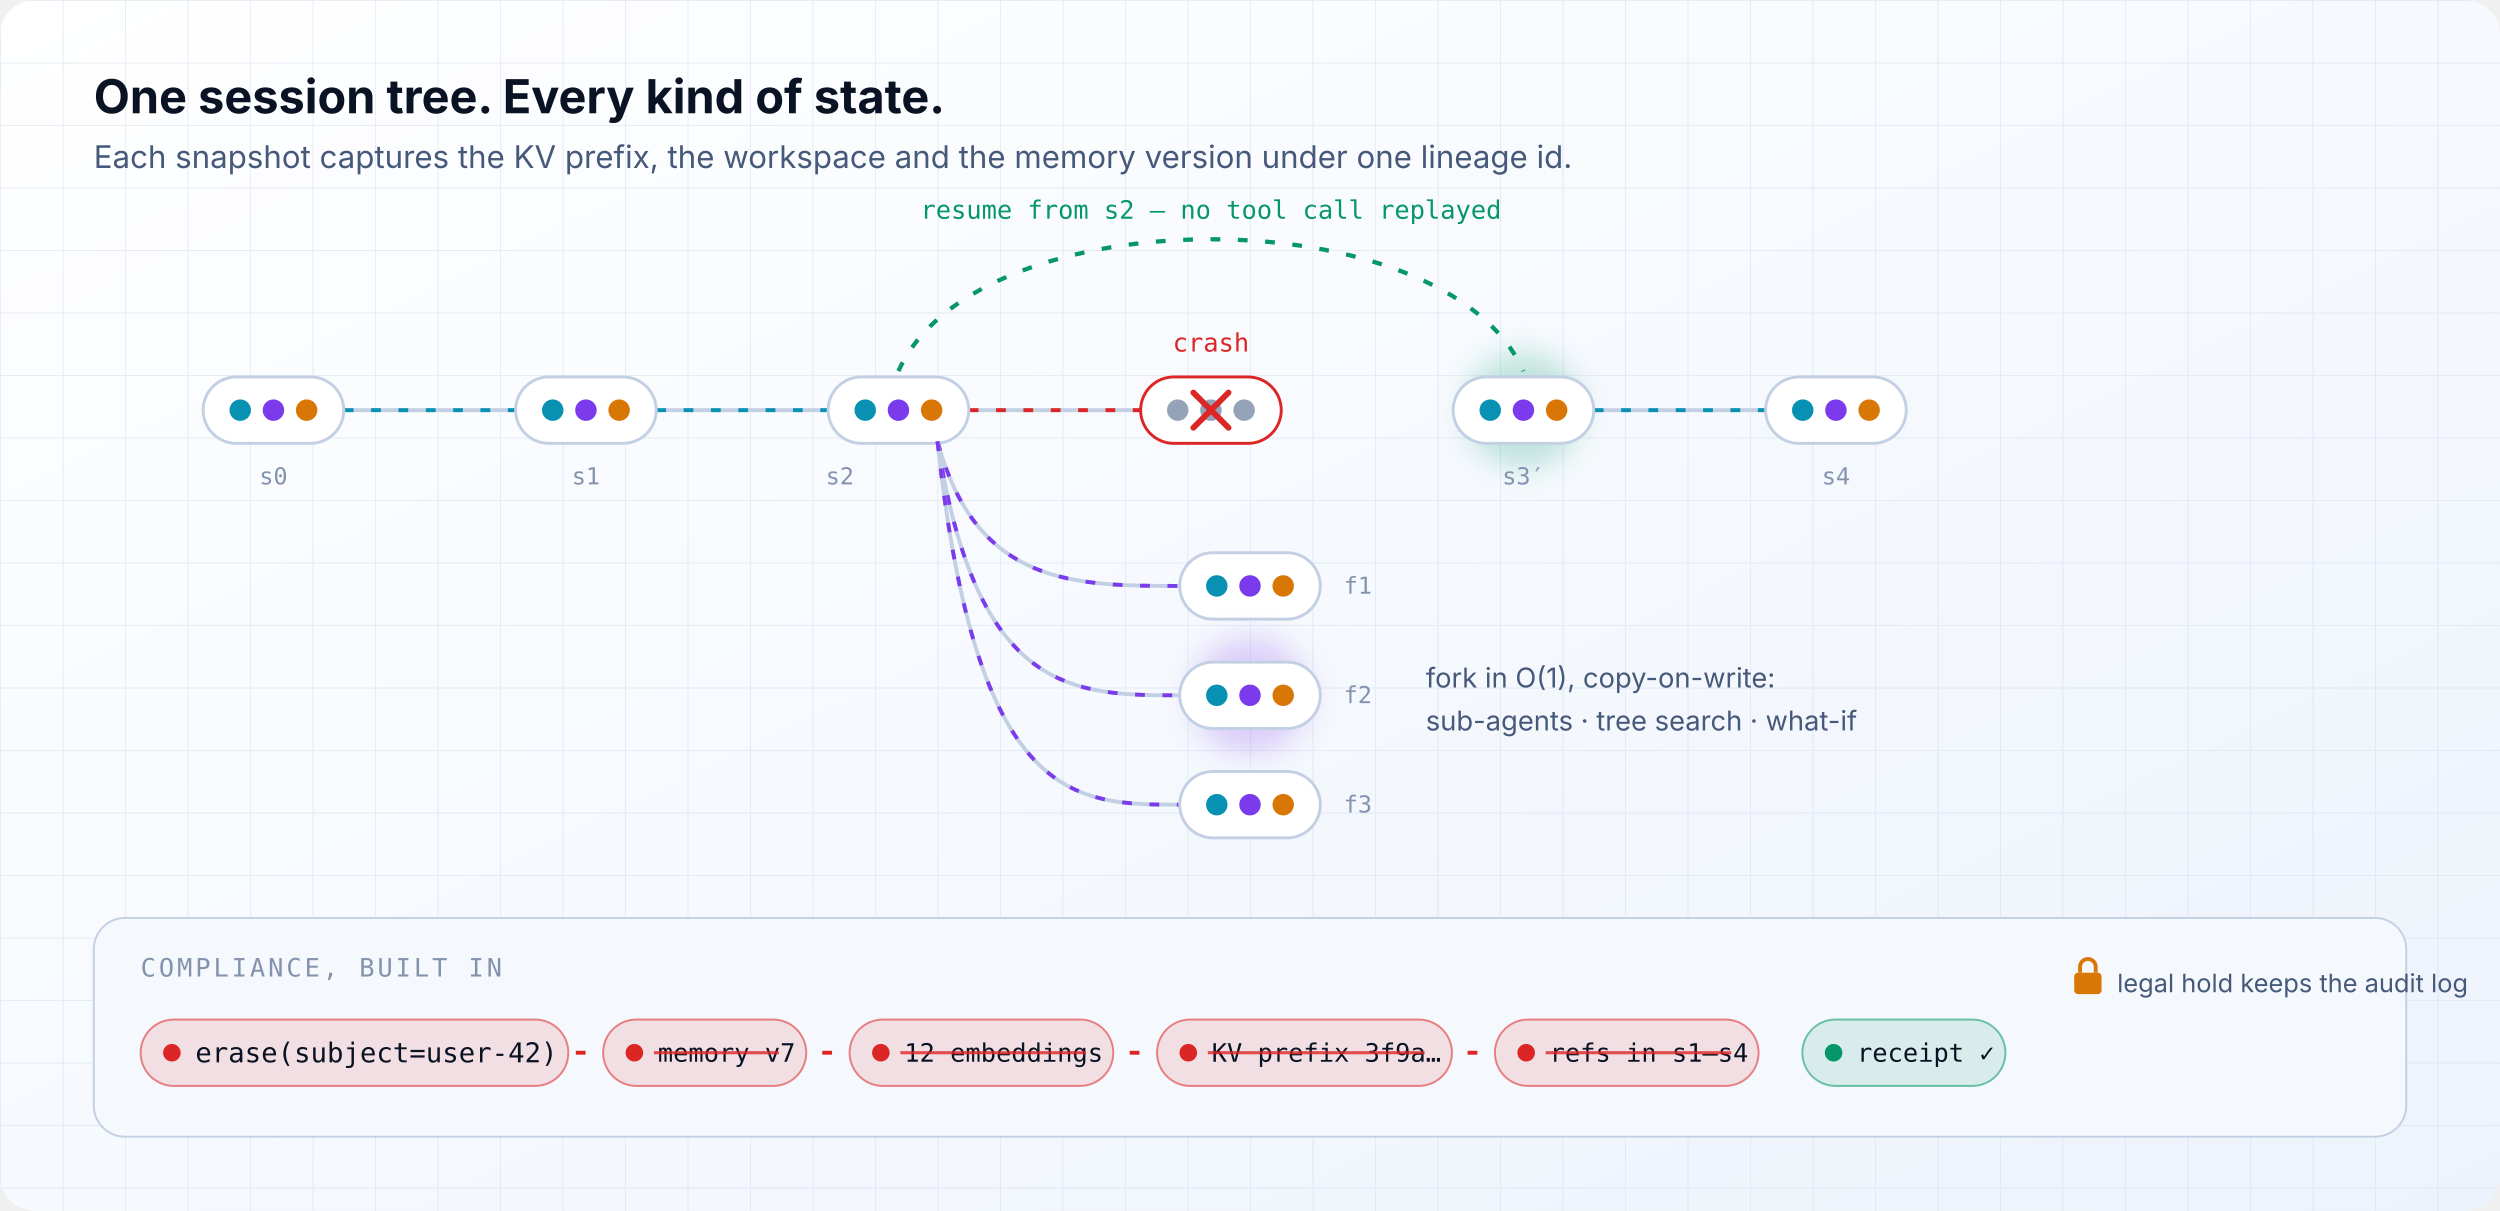
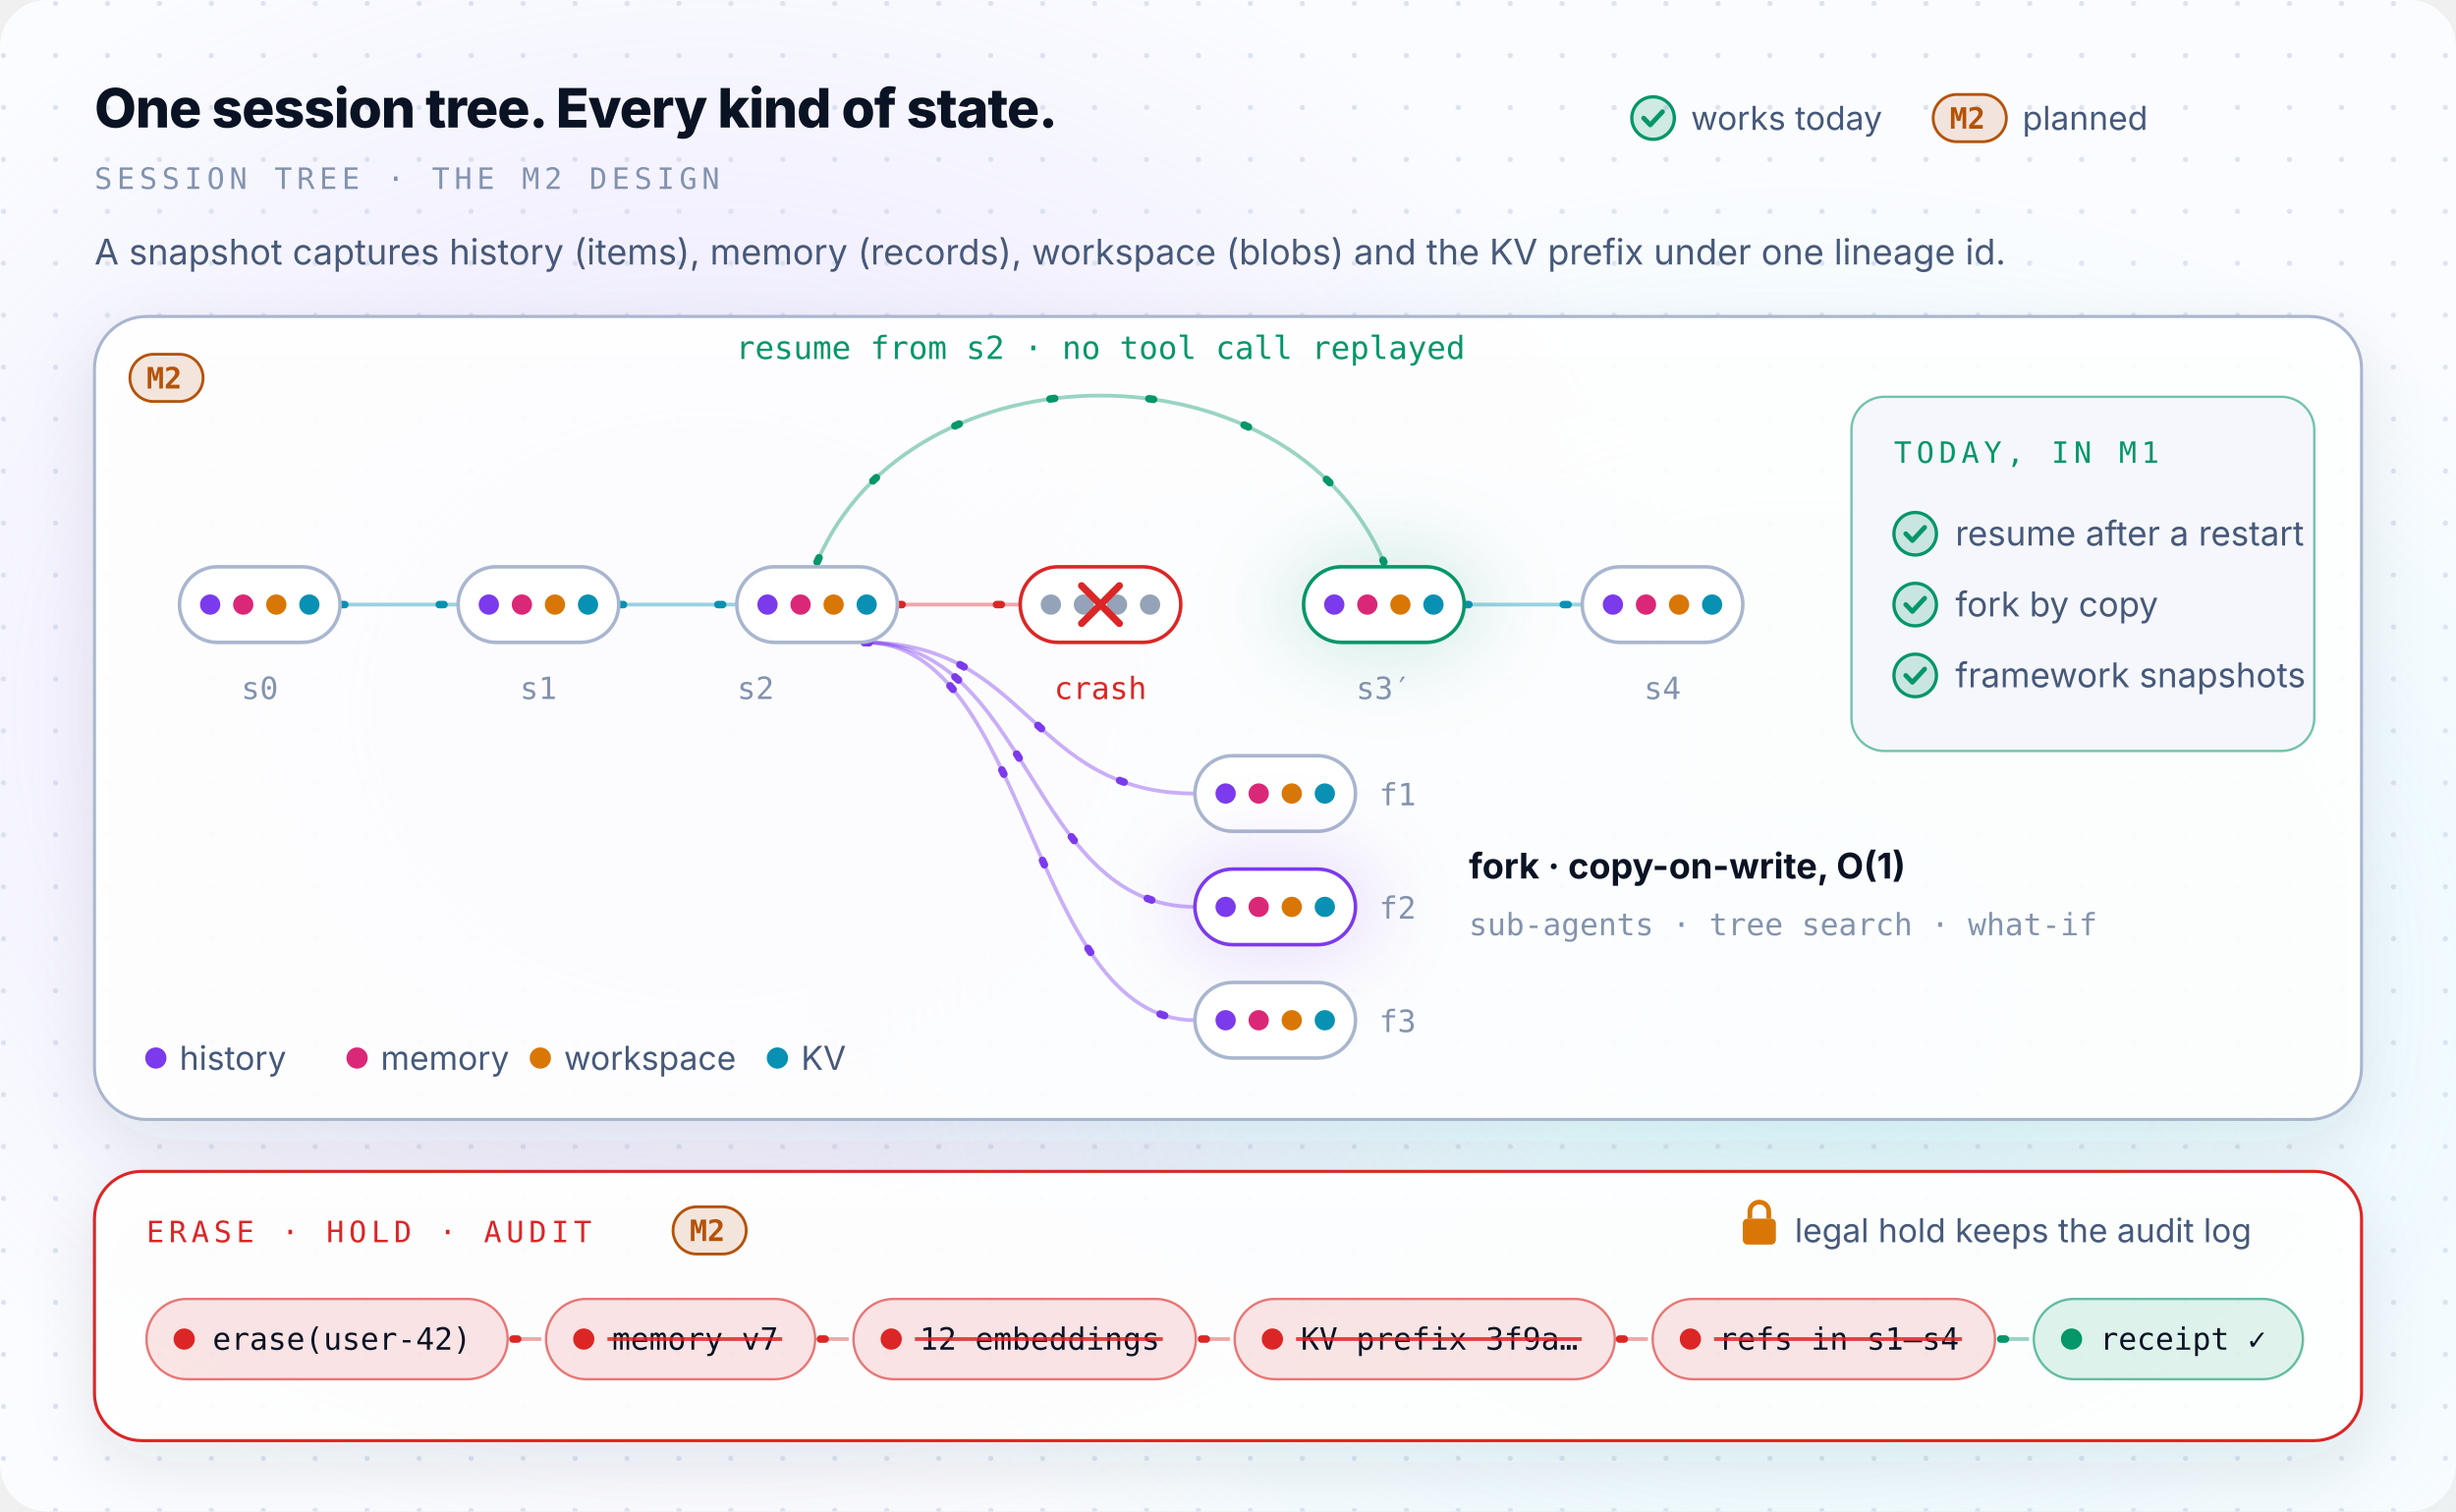
- <svg xmlns="http://www.w3.org/2000/svg" viewBox="0 0 1280 620" width="1280" height="620" role="img" aria-label="Session tree: snapshot, fork, resume after a crash, and cascading erase">
+ <svg xmlns="http://www.w3.org/2000/svg" viewBox="0 0 1040 640" width="1040" height="640" role="img" aria-label="Session tree: snapshot, fork, resume after a crash, and cascading erase">
  <style>
  .t  { font-family: Inter, -apple-system, 'Segoe UI', Helvetica, Arial, sans-serif; fill: #0A1324; }
  .s  { font-family: Inter, -apple-system, 'Segoe UI', Helvetica, Arial, sans-serif; fill: #46597A; }
  .d  { font-family: Inter, -apple-system, 'Segoe UI', Helvetica, Arial, sans-serif; fill: #8393AE; }
  .m  { font-family: 'JetBrains Mono', 'SF Mono', Menlo, Consolas, monospace; }
-   .flow  { stroke-dasharray: 5 9; animation: flow 1.6s linear infinite; }
-   .pulse { animation: pulse 2.8s ease-in-out infinite; }
-   @keyframes flow  { to { stroke-dashoffset: -28; } }
-   @keyframes pulse { 0%,100% { opacity: .25; } 50% { opacity: 1; } }
+   .eb { font-family: 'JetBrains Mono', 'SF Mono', Menlo, Consolas, monospace; font-size: 12.5px; letter-spacing: 2px; fill: #8393AE; }
+   .spark { stroke-dasharray: 2 40; stroke-linecap: round; animation: spark 2.2s linear infinite; }
+   .spark.slow { animation-duration: 3.4s; }
+   .march { stroke-dasharray: 7 7; animation: march 1.8s linear infinite; }
+   .breathe { animation: breathe 4s ease-in-out infinite; }
+   @keyframes spark { to { stroke-dashoffset: -84; } }
+   @keyframes march { to { stroke-dashoffset: -28; } }
+   @keyframes breathe { 0%,100% { opacity: .5; } 50% { opacity: 1; } }
  @media (prefers-reduced-motion: reduce) {
-     .flow, .pulse { animation: none; }
+     .spark, .march, .breathe { animation: none; }
  }
</style>
  <defs>
-     <linearGradient id="bg" x1="0" y1="0" x2="1" y2="1">
-       <stop offset="0" stop-color="#FFFFFF" />
-       <stop offset="1" stop-color="#EDF3FC" />
+     <pattern id="dots" width="22" height="22" patternUnits="userSpaceOnUse">
+       <circle cx="1.5" cy="1.5" r="1.1" fill="#CDD6E8" />
+     </pattern>
+     <radialGradient id="aur1" cx=".5" cy=".5" r=".5">
+       <stop offset="0" stop-color="#C4B5FD" stop-opacity=".35" />
+       <stop offset="1" stop-color="#C4B5FD" stop-opacity="0" />
+     </radialGradient>
+     <radialGradient id="aur2" cx=".5" cy=".5" r=".5">
+       <stop offset="0" stop-color="#A5F3FC" stop-opacity=".35" />
+       <stop offset="1" stop-color="#A5F3FC" stop-opacity="0" />
+     </radialGradient>
+     <linearGradient id="word" x1="0" y1="0" x2="1" y2="0">
+       <stop offset="0" stop-color="#7C3AED" />
+       <stop offset="1" stop-color="#0891B2" />
    </linearGradient>
-     <linearGradient id="brand" x1="0" y1="0" x2="1" y2="0">
-       <stop offset="0" stop-color="#0891B2" />
-       <stop offset=".5" stop-color="#7C3AED" />
-       <stop offset="1" stop-color="#D97706" />
+     <linearGradient id="span" gradientUnits="userSpaceOnUse" x1="40" y1="0" x2="1000" y2="0">
+       <stop offset="0" stop-color="#7C3AED" />
+       <stop offset="1" stop-color="#0891B2" />
    </linearGradient>
-     <pattern id="grid" width="32" height="32" patternUnits="userSpaceOnUse">
-       <path d="M32 0H0V32" fill="none" stroke="#D3DEEE" stroke-width="1" opacity=".55" />
-     </pattern>
-     <radialGradient id="aura" cx=".5" cy=".5" r=".5">
-       <stop offset="0" stop-color="#7C3AED" stop-opacity="0.12" />
-       <stop offset=".55" stop-color="#0891B2" stop-opacity="0.04" />
-       <stop offset="1" stop-color="#0891B2" stop-opacity="0" />
-     </radialGradient>
-     <filter id="glow" x="-50%" y="-50%" width="200%" height="200%">
-       <feGaussianBlur stdDeviation="7" />
+     <linearGradient id="heat" x1="0" y1="0" x2="1" y2="0">
+       <stop offset="0" stop-color="#D97706" />
+       <stop offset="1" stop-color="#0284C7" />
+     </linearGradient>
+     <filter id="soft" x="-20%" y="-20%" width="140%" height="160%">
+       <feDropShadow dx="0" dy="10" stdDeviation="14" flood-color="#1E293B" flood-opacity=".10" />
+     </filter>
+     <filter id="bloom" x="-30%" y="-80%" width="160%" height="260%">
+       <feGaussianBlur stdDeviation="16" />
    </filter>
  </defs>
-   <rect width="1280" height="620" rx="18" fill="url(#bg)" />
-   <rect width="1280" height="620" rx="18" fill="url(#grid)" />
-   <text x="48" y="58" font-size="24" font-weight="700" class="t">One session tree. Every kind of state.</text>
-   <text x="48" y="86" font-size="16" class="s">Each snapshot captures the KV prefix, the workspace and the memory version under one lineage id.</text>
-   <g>
-     <path d="M176 210C220.0 210 220.0 210 264 210" fill="none" stroke="#C3D0E4" stroke-width="2" />
-     <path d="M176 210C220.0 210 220.0 210 264 210" fill="none" stroke="#0891B2" stroke-width="2" class="flow" />
-   </g>
-   <g>
-     <path d="M336 210C380.0 210 380.0 210 424 210" fill="none" stroke="#C3D0E4" stroke-width="2" />
-     <path d="M336 210C380.0 210 380.0 210 424 210" fill="none" stroke="#0891B2" stroke-width="2" class="flow" />
-   </g>
-   <g>
-     <path d="M496 210C540.0 210 540.0 210 584 210" fill="none" stroke="#C3D0E4" stroke-width="2" />
-     <path d="M496 210C540.0 210 540.0 210 584 210" fill="none" stroke="#DC2626" stroke-width="2" class="flow" />
-   </g>
-   <g transform="translate(620,210)">
-     <rect x="-36" y="-17" width="72" height="34" rx="17" fill="#FFFFFF" stroke="#DC2626" stroke-width="1.5" />
-     <circle cx="-17" cy="0" r="5.5" fill="#94A3B8" />
-     <circle cx="0" cy="0" r="5.5" fill="#94A3B8" />
-     <circle cx="17" cy="0" r="5.5" fill="#94A3B8" />
-     <path d="M-9-9L9 9M9-9L-9 9" stroke="#DC2626" stroke-width="3" stroke-linecap="round" />
-   </g>
-   <text x="620" y="180" text-anchor="middle" font-size="13" class="m" fill="#DC2626">crash</text>
-   <path d="M460 190C500 100 740 100 780 190" fill="none" stroke="#059669" stroke-width="2.2" class="flow" />
-   <text x="620" y="112" text-anchor="middle" font-size="13" class="m" fill="#059669">resume from s2 — no tool call replayed</text>
-   <g>
-     <path d="M816 210C860.0 210 860.0 210 904 210" fill="none" stroke="#C3D0E4" stroke-width="2" />
-     <path d="M816 210C860.0 210 860.0 210 904 210" fill="none" stroke="#0891B2" stroke-width="2" class="flow" />
-   </g>
-   <g transform="translate(140,210)">
-     <rect x="-36" y="-17" width="72" height="34" rx="17" fill="#FFFFFF" stroke="#C3D0E4" stroke-width="1.5" />
-     <circle cx="-17" cy="0" r="5.5" fill="#0891B2" />
-     <circle cx="0" cy="0" r="5.5" fill="#7C3AED" />
-     <circle cx="17" cy="0" r="5.5" fill="#D97706" />
-   </g>
-   <text x="140" y="248" text-anchor="middle" font-size="12" class="d m">s0</text>
-   <g transform="translate(300,210)">
-     <rect x="-36" y="-17" width="72" height="34" rx="17" fill="#FFFFFF" stroke="#C3D0E4" stroke-width="1.5" />
-     <circle cx="-17" cy="0" r="5.5" fill="#0891B2" />
-     <circle cx="0" cy="0" r="5.5" fill="#7C3AED" />
-     <circle cx="17" cy="0" r="5.5" fill="#D97706" />
-   </g>
-   <text x="300" y="248" text-anchor="middle" font-size="12" class="d m">s1</text>
-   <g transform="translate(460,210)">
-     <rect x="-36" y="-17" width="72" height="34" rx="17" fill="#FFFFFF" stroke="#C3D0E4" stroke-width="1.5" />
-     <circle cx="-17" cy="0" r="5.5" fill="#0891B2" />
-     <circle cx="0" cy="0" r="5.5" fill="#7C3AED" />
-     <circle cx="17" cy="0" r="5.5" fill="#D97706" />
-   </g>
-   <text x="430" y="248" text-anchor="middle" font-size="12" class="d m">s2</text>
-   <g transform="translate(780,210)">
-     <circle r="30" fill="#059669" opacity="0.22" filter="url(#glow)" class="pulse" />
-     <rect x="-36" y="-17" width="72" height="34" rx="17" fill="#FFFFFF" stroke="#C3D0E4" stroke-width="1.5" />
-     <circle cx="-17" cy="0" r="5.5" fill="#0891B2" />
-     <circle cx="0" cy="0" r="5.5" fill="#7C3AED" />
-     <circle cx="17" cy="0" r="5.5" fill="#D97706" />
-   </g>
-   <text x="780" y="248" text-anchor="middle" font-size="12" class="d m">s3′</text>
-   <g transform="translate(940,210)">
-     <rect x="-36" y="-17" width="72" height="34" rx="17" fill="#FFFFFF" stroke="#C3D0E4" stroke-width="1.5" />
-     <circle cx="-17" cy="0" r="5.5" fill="#0891B2" />
-     <circle cx="0" cy="0" r="5.5" fill="#7C3AED" />
-     <circle cx="17" cy="0" r="5.5" fill="#D97706" />
-   </g>
-   <text x="940" y="248" text-anchor="middle" font-size="12" class="d m">s4</text>
-   <path d="M480 226C500 300 550 300 604 300" fill="none" stroke="#C3D0E4" stroke-width="2" />
-   <path d="M480 226C500 300 550 300 604 300" fill="none" stroke="#7C3AED" stroke-width="2" class="flow" />
-   <g transform="translate(640,300)">
-     <rect x="-36" y="-17" width="72" height="34" rx="17" fill="#FFFFFF" stroke="#C3D0E4" stroke-width="1.5" />
-     <circle cx="-17" cy="0" r="5.5" fill="#0891B2" />
-     <circle cx="0" cy="0" r="5.5" fill="#7C3AED" />
-     <circle cx="17" cy="0" r="5.5" fill="#D97706" />
-   </g>
-   <text x="688" y="304" font-size="12" class="d m">f1</text>
-   <path d="M480 226C500 356 550 356 604 356" fill="none" stroke="#C3D0E4" stroke-width="2" />
-   <path d="M480 226C500 356 550 356 604 356" fill="none" stroke="#7C3AED" stroke-width="2" class="flow" />
-   <g transform="translate(640,356)">
-     <circle r="30" fill="#7C3AED" opacity="0.22" filter="url(#glow)" class="pulse" />
-     <rect x="-36" y="-17" width="72" height="34" rx="17" fill="#FFFFFF" stroke="#C3D0E4" stroke-width="1.5" />
-     <circle cx="-17" cy="0" r="5.5" fill="#0891B2" />
-     <circle cx="0" cy="0" r="5.5" fill="#7C3AED" />
-     <circle cx="17" cy="0" r="5.5" fill="#D97706" />
-   </g>
-   <text x="688" y="360" font-size="12" class="d m">f2</text>
-   <path d="M480 226C500 412 550 412 604 412" fill="none" stroke="#C3D0E4" stroke-width="2" />
-   <path d="M480 226C500 412 550 412 604 412" fill="none" stroke="#7C3AED" stroke-width="2" class="flow" />
-   <g transform="translate(640,412)">
-     <rect x="-36" y="-17" width="72" height="34" rx="17" fill="#FFFFFF" stroke="#C3D0E4" stroke-width="1.5" />
-     <circle cx="-17" cy="0" r="5.5" fill="#0891B2" />
-     <circle cx="0" cy="0" r="5.5" fill="#7C3AED" />
-     <circle cx="17" cy="0" r="5.5" fill="#D97706" />
-   </g>
-   <text x="688" y="416" font-size="12" class="d m">f3</text>
-   <text x="730" y="352" font-size="14" class="s">fork in O(1), copy-on-write:</text>
-   <text x="730" y="374" font-size="14" class="s">sub-agents · tree search · what-if</text>
-   <rect x="48" y="470" width="1184" height="112" rx="16" fill="#F5F8FD" stroke="#C3D0E4" />
-   <text x="72" y="500" font-size="13" letter-spacing="1.5" class="d m">COMPLIANCE, BUILT IN</text>
-   <g transform="translate(72,522)">
-     <rect width="219" height="34" rx="17.0" fill="#DC2626" fill-opacity=".12" stroke="#DC2626" stroke-opacity=".55" />
-     <circle cx="16" cy="17.0" r="4.5" fill="#DC2626" />
-     <text x="28" y="21.9" font-size="14" class="t m">erase(subject=user-42)</text>
-   </g>
-   <path d="M294.8 539h10" stroke="#DC2626" stroke-width="2" class="flow" />
-   <g transform="translate(308.8,522)">
-     <rect width="104" height="34" rx="17.0" fill="#DC2626" fill-opacity=".12" stroke="#DC2626" stroke-opacity=".55" />
-     <circle cx="16" cy="17.0" r="4.5" fill="#DC2626" />
-     <text x="28" y="21.6" font-size="13" class="t m">memory v7</text>
-   </g>
-   <path d="M334.8 539h64" stroke="#DC2626" stroke-width="1.6" opacity=".8" />
-   <path d="M421 539h10" stroke="#DC2626" stroke-width="2" class="flow" />
-   <g transform="translate(435,522)">
-     <rect width="135" height="34" rx="17.0" fill="#DC2626" fill-opacity=".12" stroke="#DC2626" stroke-opacity=".55" />
-     <circle cx="16" cy="17.0" r="4.5" fill="#DC2626" />
-     <text x="28" y="21.6" font-size="13" class="t m">12 embeddings</text>
-   </g>
-   <path d="M461 539h95" stroke="#DC2626" stroke-width="1.6" opacity=".8" />
-   <path d="M578.4 539h10" stroke="#DC2626" stroke-width="2" class="flow" />
-   <g transform="translate(592.4,522)">
-     <rect width="151" height="34" rx="17.0" fill="#DC2626" fill-opacity=".12" stroke="#DC2626" stroke-opacity=".55" />
-     <circle cx="16" cy="17.0" r="4.5" fill="#DC2626" />
-     <text x="28" y="21.6" font-size="13" class="t m">KV prefix 3f9a…</text>
-   </g>
-   <path d="M618.4 539h111" stroke="#DC2626" stroke-width="1.6" opacity=".8" />
-   <path d="M751.4 539h10" stroke="#DC2626" stroke-width="2" class="flow" />
-   <g transform="translate(765.4,522)">
-     <rect width="135" height="34" rx="17.0" fill="#DC2626" fill-opacity=".12" stroke="#DC2626" stroke-opacity=".55" />
-     <circle cx="16" cy="17.0" r="4.5" fill="#DC2626" />
-     <text x="28" y="21.6" font-size="13" class="t m">refs in s1–s4</text>
-   </g>
-   <path d="M791.4 539h95" stroke="#DC2626" stroke-width="1.6" opacity=".8" />
-   <g transform="translate(922.8,522)">
-     <rect width="104" height="34" rx="17.0" fill="#059669" fill-opacity=".12" stroke="#059669" stroke-opacity=".55" />
-     <circle cx="16" cy="17.0" r="4.5" fill="#059669" />
-     <text x="28" y="21.6" font-size="13" class="t m">receipt ✓</text>
-   </g>
-   <g transform="translate(1062,492)">
+   <rect width="1040" height="640" rx="20" fill="#FBFCFF" />
+   <ellipse cx="300" cy="300" rx="420" ry="360" fill="url(#aur1)" />
+   <ellipse cx="760" cy="420" rx="420" ry="360" fill="url(#aur2)" />
+   <rect width="1040" height="640" rx="20" fill="url(#dots)" opacity=".7" />
+   <text x="40" y="54" font-size="23" font-weight="800" letter-spacing="-.4" class="t">One session tree. Every kind of state.</text>
+   <text x="40" y="80" class="eb">SESSION TREE · THE M2 DESIGN</text>
+   <circle cx="700" cy="50" r="9" fill="#059669" fill-opacity=".18" stroke="#059669" stroke-width="1.4" />
+   <path d="M696 50l2.8 2.9 5.2-5.6" fill="none" stroke="#059669" stroke-width="2" stroke-linecap="round" stroke-linejoin="round" />
+   <text x="716" y="55" font-size="14" class="s">works today</text>
+   <rect x="818.6" y="40" width="31" height="20" rx="10" fill="#B45309" fill-opacity=".14" stroke="#B45309" stroke-width="1.2" />
+   <text x="825.6" y="54.5" font-size="12.5" font-weight="700" class="m" fill="#B45309">M2</text>
+   <text x="856.4" y="55" font-size="14" class="s">planned</text>
+   <text x="40" y="112" font-size="15" class="s">A snapshot captures history (items), memory (records), workspace (blobs) and the KV prefix under one lineage id.</text>
+   <rect x="40" y="134" width="960" height="340" rx="22" fill="#FFFFFF" fill-opacity=".9" stroke="#A9B6CF" stroke-width="1.3" filter="url(#soft)" />
+   <rect x="55" y="150" width="31" height="20" rx="10" fill="#B45309" fill-opacity=".14" stroke="#B45309" stroke-width="1.2" />
+   <text x="62" y="164.5" font-size="12.5" font-weight="700" class="m" fill="#B45309">M2</text>
+   <circle cx="66" cy="448" r="4.5" fill="#7C3AED" />
+   <text x="76" y="453" font-size="14" class="s">history</text>
+   <circle cx="151.2" cy="448" r="4.5" fill="#DB2777" />
+   <text x="161.2" y="453" font-size="14" class="s">memory</text>
+   <circle cx="228.8" cy="448" r="4.5" fill="#D97706" />
+   <text x="238.8" y="453" font-size="14" class="s">workspace</text>
+   <circle cx="329.2" cy="448" r="4.5" fill="#0891B2" />
+   <text x="339.2" y="453" font-size="14" class="s">KV</text>
+   <path d="M144 256H194" fill="none" stroke="#0891B2" stroke-width="1.6" opacity=".4" />
+   <path d="M144 256H194" fill="none" stroke="#0891B2" stroke-width="3.2" class="spark" />
+   <path d="M262 256H312" fill="none" stroke="#0891B2" stroke-width="1.6" opacity=".4" />
+   <path d="M262 256H312" fill="none" stroke="#0891B2" stroke-width="3.2" class="spark" />
+   <path d="M620 256H670" fill="none" stroke="#0891B2" stroke-width="1.6" opacity=".4" />
+   <path d="M620 256H670" fill="none" stroke="#0891B2" stroke-width="3.2" class="spark" />
+   <path d="M380 256H432" fill="none" stroke="#DC2626" stroke-width="1.6" opacity=".4" />
+   <path d="M380 256H432" fill="none" stroke="#DC2626" stroke-width="3.2" class="spark" />
+   <text x="466" y="296" text-anchor="middle" font-size="13" class="m" fill="#DC2626">crash</text>
+   <path d="M346 238C386 144 546 144 586 238" fill="none" stroke="#059669" stroke-width="1.6" opacity=".4" />
+   <path d="M346 238C386 144 546 144 586 238" fill="none" stroke="#059669" stroke-width="3.2" class="spark" />
+   <text x="466" y="152" text-anchor="middle" font-size="13.5" class="m" fill="#059669">resume from s2 · no tool call replayed</text>
+   <path d="M366 272C436.0 272 436.0 336 506 336" fill="none" stroke="#7C3AED" stroke-width="1.6" opacity=".4" />
+   <path d="M366 272C436.0 272 436.0 336 506 336" fill="none" stroke="#7C3AED" stroke-width="3.2" class="spark slow" />
+   <rect x="506" y="320" width="68" height="32" rx="16" fill="#FFFFFF" stroke="#A9B6CF" stroke-width="1.5" />
+   <circle cx="519" cy="336" r="4.3" fill="#7C3AED" />
+   <circle cx="533" cy="336" r="4.3" fill="#DB2777" />
+   <circle cx="547" cy="336" r="4.3" fill="#D97706" />
+   <circle cx="561" cy="336" r="4.3" fill="#0891B2" />
+   <text x="584" y="341" font-size="13" class="d m">f1</text>
+   <path d="M366 272C436.0 272 436.0 384 506 384" fill="none" stroke="#7C3AED" stroke-width="1.6" opacity=".4" />
+   <path d="M366 272C436.0 272 436.0 384 506 384" fill="none" stroke="#7C3AED" stroke-width="3.2" class="spark slow" />
+   <ellipse cx="540" cy="384" rx="46" ry="26" fill="#7C3AED" opacity=".14" filter="url(#bloom)" class="breathe" />
+   <rect x="506" y="368" width="68" height="32" rx="16" fill="#FFFFFF" stroke="#7C3AED" stroke-width="1.5" />
+   <circle cx="519" cy="384" r="4.3" fill="#7C3AED" />
+   <circle cx="533" cy="384" r="4.3" fill="#DB2777" />
+   <circle cx="547" cy="384" r="4.3" fill="#D97706" />
+   <circle cx="561" cy="384" r="4.3" fill="#0891B2" />
+   <text x="584" y="389" font-size="13" class="d m">f2</text>
+   <path d="M366 272C436.0 272 436.0 432 506 432" fill="none" stroke="#7C3AED" stroke-width="1.6" opacity=".4" />
+   <path d="M366 272C436.0 272 436.0 432 506 432" fill="none" stroke="#7C3AED" stroke-width="3.2" class="spark slow" />
+   <rect x="506" y="416" width="68" height="32" rx="16" fill="#FFFFFF" stroke="#A9B6CF" stroke-width="1.5" />
+   <circle cx="519" cy="432" r="4.3" fill="#7C3AED" />
+   <circle cx="533" cy="432" r="4.3" fill="#DB2777" />
+   <circle cx="547" cy="432" r="4.3" fill="#D97706" />
+   <circle cx="561" cy="432" r="4.3" fill="#0891B2" />
+   <text x="584" y="437" font-size="13" class="d m">f3</text>
+   <text x="622" y="372" font-size="15" font-weight="650" class="t">fork · copy-on-write, O(1)</text>
+   <text x="622" y="396" font-size="13" class="d m">sub-agents · tree search · what-if</text>
+   <rect x="76" y="240" width="68" height="32" rx="16" fill="#FFFFFF" stroke="#A9B6CF" stroke-width="1.5" />
+   <circle cx="89" cy="256" r="4.3" fill="#7C3AED" />
+   <circle cx="103" cy="256" r="4.3" fill="#DB2777" />
+   <circle cx="117" cy="256" r="4.3" fill="#D97706" />
+   <circle cx="131" cy="256" r="4.3" fill="#0891B2" />
+   <text x="110" y="296" text-anchor="middle" font-size="13" class="d m">s0</text>
+   <rect x="194" y="240" width="68" height="32" rx="16" fill="#FFFFFF" stroke="#A9B6CF" stroke-width="1.5" />
+   <circle cx="207" cy="256" r="4.3" fill="#7C3AED" />
+   <circle cx="221" cy="256" r="4.3" fill="#DB2777" />
+   <circle cx="235" cy="256" r="4.3" fill="#D97706" />
+   <circle cx="249" cy="256" r="4.3" fill="#0891B2" />
+   <text x="228" y="296" text-anchor="middle" font-size="13" class="d m">s1</text>
+   <rect x="312" y="240" width="68" height="32" rx="16" fill="#FFFFFF" stroke="#A9B6CF" stroke-width="1.5" />
+   <circle cx="325" cy="256" r="4.3" fill="#7C3AED" />
+   <circle cx="339" cy="256" r="4.3" fill="#DB2777" />
+   <circle cx="353" cy="256" r="4.3" fill="#D97706" />
+   <circle cx="367" cy="256" r="4.3" fill="#0891B2" />
+   <text x="320" y="296" text-anchor="middle" font-size="13" class="d m">s2</text>
+   <rect x="432" y="240" width="68" height="32" rx="16" fill="#FFFFFF" stroke="#DC2626" stroke-width="1.5" />
+   <circle cx="445" cy="256" r="4.3" fill="#94A3B8" />
+   <circle cx="459" cy="256" r="4.3" fill="#94A3B8" />
+   <circle cx="473" cy="256" r="4.3" fill="#94A3B8" />
+   <circle cx="487" cy="256" r="4.3" fill="#94A3B8" />
+   <path d="M458 248l16 16m0-16l-16 16" stroke="#DC2626" stroke-width="3" stroke-linecap="round" />
+   <ellipse cx="586" cy="256" rx="46" ry="26" fill="#059669" opacity=".14" filter="url(#bloom)" class="breathe" />
+   <rect x="552" y="240" width="68" height="32" rx="16" fill="#FFFFFF" stroke="#059669" stroke-width="1.5" />
+   <circle cx="565" cy="256" r="4.3" fill="#7C3AED" />
+   <circle cx="579" cy="256" r="4.3" fill="#DB2777" />
+   <circle cx="593" cy="256" r="4.3" fill="#D97706" />
+   <circle cx="607" cy="256" r="4.3" fill="#0891B2" />
+   <text x="586" y="296" text-anchor="middle" font-size="13" class="d m">s3′</text>
+   <rect x="670" y="240" width="68" height="32" rx="16" fill="#FFFFFF" stroke="#A9B6CF" stroke-width="1.5" />
+   <circle cx="683" cy="256" r="4.3" fill="#7C3AED" />
+   <circle cx="697" cy="256" r="4.3" fill="#DB2777" />
+   <circle cx="711" cy="256" r="4.3" fill="#D97706" />
+   <circle cx="725" cy="256" r="4.3" fill="#0891B2" />
+   <text x="704" y="296" text-anchor="middle" font-size="13" class="d m">s4</text>
+   <rect x="784" y="168" width="196" height="150" rx="14" fill="#F5F7FC" fill-opacity="1" stroke="#059669" stroke-opacity=".55" />
+   <text x="802" y="196" class="eb" style="fill:#059669">TODAY, IN M1</text>
+   <circle cx="811" cy="226" r="9" fill="#059669" fill-opacity=".18" stroke="#059669" stroke-width="1.4" />
+   <path d="M807 226l2.8 2.9 5.2-5.6" fill="none" stroke="#059669" stroke-width="2" stroke-linecap="round" stroke-linejoin="round" />
+   <text x="828" y="231" font-size="14.5" class="s">resume after a restart</text>
+   <circle cx="811" cy="256" r="9" fill="#059669" fill-opacity=".18" stroke="#059669" stroke-width="1.4" />
+   <path d="M807 256l2.8 2.9 5.2-5.6" fill="none" stroke="#059669" stroke-width="2" stroke-linecap="round" stroke-linejoin="round" />
+   <text x="828" y="261" font-size="14.5" class="s">fork by copy</text>
+   <circle cx="811" cy="286" r="9" fill="#059669" fill-opacity=".18" stroke="#059669" stroke-width="1.4" />
+   <path d="M807 286l2.8 2.9 5.2-5.6" fill="none" stroke="#059669" stroke-width="2" stroke-linecap="round" stroke-linejoin="round" />
+   <text x="828" y="291" font-size="14.5" class="s">framework snapshots</text>
+   <rect x="40" y="496" width="960" height="114" rx="20" fill="#FFFFFF" fill-opacity=".9" stroke="#DC2626" stroke-width="1.3" filter="url(#soft)" />
+   <text x="62" y="526" class="eb" style="fill:#DC2626">ERASE · HOLD · AUDIT</text>
+   <rect x="285" y="511" width="31" height="20" rx="10" fill="#B45309" fill-opacity=".14" stroke="#B45309" stroke-width="1.2" />
+   <text x="292" y="525.5" font-size="12.5" font-weight="700" class="m" fill="#B45309">M2</text>
+   <g transform="translate(738,510)">
    <rect x="0" y="6" width="14" height="11" rx="2" fill="#D97706" />
    <path d="M3 6V3a4 4 0 0 1 8 0v3" fill="none" stroke="#D97706" stroke-width="2" />
-     <text x="22" y="16" font-size="13" class="s">legal hold keeps the audit log</text>
+     <text x="22" y="16" font-size="14" class="s">legal hold keeps the audit log</text>
  </g>
+   <rect x="62" y="550" width="153" height="34" rx="17.0" fill="#DC2626" fill-opacity=".12" stroke="#DC2626" stroke-opacity=".6" />
+   <circle cx="78" cy="567.0" r="4.5" fill="#DC2626" />
+   <text x="90" y="571.5" font-size="13" class="t m">erase(user-42)</text>
+   <path d="M217.2 567H229.2" fill="none" stroke="#DC2626" stroke-width="1.6" opacity=".4" />
+   <path d="M217.2 567H229.2" fill="none" stroke="#DC2626" stroke-width="3.2" class="spark" />
+   <rect x="231.2" y="550" width="114" height="34" rx="17.0" fill="#DC2626" fill-opacity=".12" stroke="#DC2626" stroke-opacity=".6" />
+   <circle cx="247.2" cy="567.0" r="4.5" fill="#DC2626" />
+   <text x="259.2" y="571.5" font-size="13" class="t m">memory v7</text>
+   <path d="M257.2 567.0h74" stroke="#DC2626" stroke-width="1.6" opacity=".85" />
+   <path d="M347.4 567H359.4" fill="none" stroke="#DC2626" stroke-width="1.6" opacity=".4" />
+   <path d="M347.4 567H359.4" fill="none" stroke="#DC2626" stroke-width="3.2" class="spark" />
+   <rect x="361.4" y="550" width="145" height="34" rx="17.0" fill="#DC2626" fill-opacity=".12" stroke="#DC2626" stroke-opacity=".6" />
+   <circle cx="377.4" cy="567.0" r="4.5" fill="#DC2626" />
+   <text x="389.4" y="571.5" font-size="13" class="t m">12 embeddings</text>
+   <path d="M387.4 567.0h105" stroke="#DC2626" stroke-width="1.6" opacity=".85" />
+   <path d="M508.8 567H520.8" fill="none" stroke="#DC2626" stroke-width="1.6" opacity=".4" />
+   <path d="M508.8 567H520.8" fill="none" stroke="#DC2626" stroke-width="3.2" class="spark" />
+   <rect x="522.8" y="550" width="161" height="34" rx="17.0" fill="#DC2626" fill-opacity=".12" stroke="#DC2626" stroke-opacity=".6" />
+   <circle cx="538.8" cy="567.0" r="4.5" fill="#DC2626" />
+   <text x="550.8" y="571.5" font-size="13" class="t m">KV prefix 3f9a…</text>
+   <path d="M548.8 567.0h121" stroke="#DC2626" stroke-width="1.6" opacity=".85" />
+   <path d="M685.8 567H697.8" fill="none" stroke="#DC2626" stroke-width="1.6" opacity=".4" />
+   <path d="M685.8 567H697.8" fill="none" stroke="#DC2626" stroke-width="3.2" class="spark" />
+   <rect x="699.8" y="550" width="145" height="34" rx="17.0" fill="#DC2626" fill-opacity=".12" stroke="#DC2626" stroke-opacity=".6" />
+   <circle cx="715.8" cy="567.0" r="4.5" fill="#DC2626" />
+   <text x="727.8" y="571.5" font-size="13" class="t m">refs in s1–s4</text>
+   <path d="M725.8 567.0h105" stroke="#DC2626" stroke-width="1.6" opacity=".85" />
+   <path d="M847.2 567H859.2" fill="none" stroke="#059669" stroke-width="1.6" opacity=".4" />
+   <path d="M847.2 567H859.2" fill="none" stroke="#059669" stroke-width="3.2" class="spark" />
+   <rect x="861.2" y="550" width="114" height="34" rx="17.0" fill="#059669" fill-opacity=".12" stroke="#059669" stroke-opacity=".6" />
+   <circle cx="877.2" cy="567.0" r="4.5" fill="#059669" />
+   <text x="889.2" y="571.5" font-size="13" class="t m">receipt ✓</text>
</svg>
